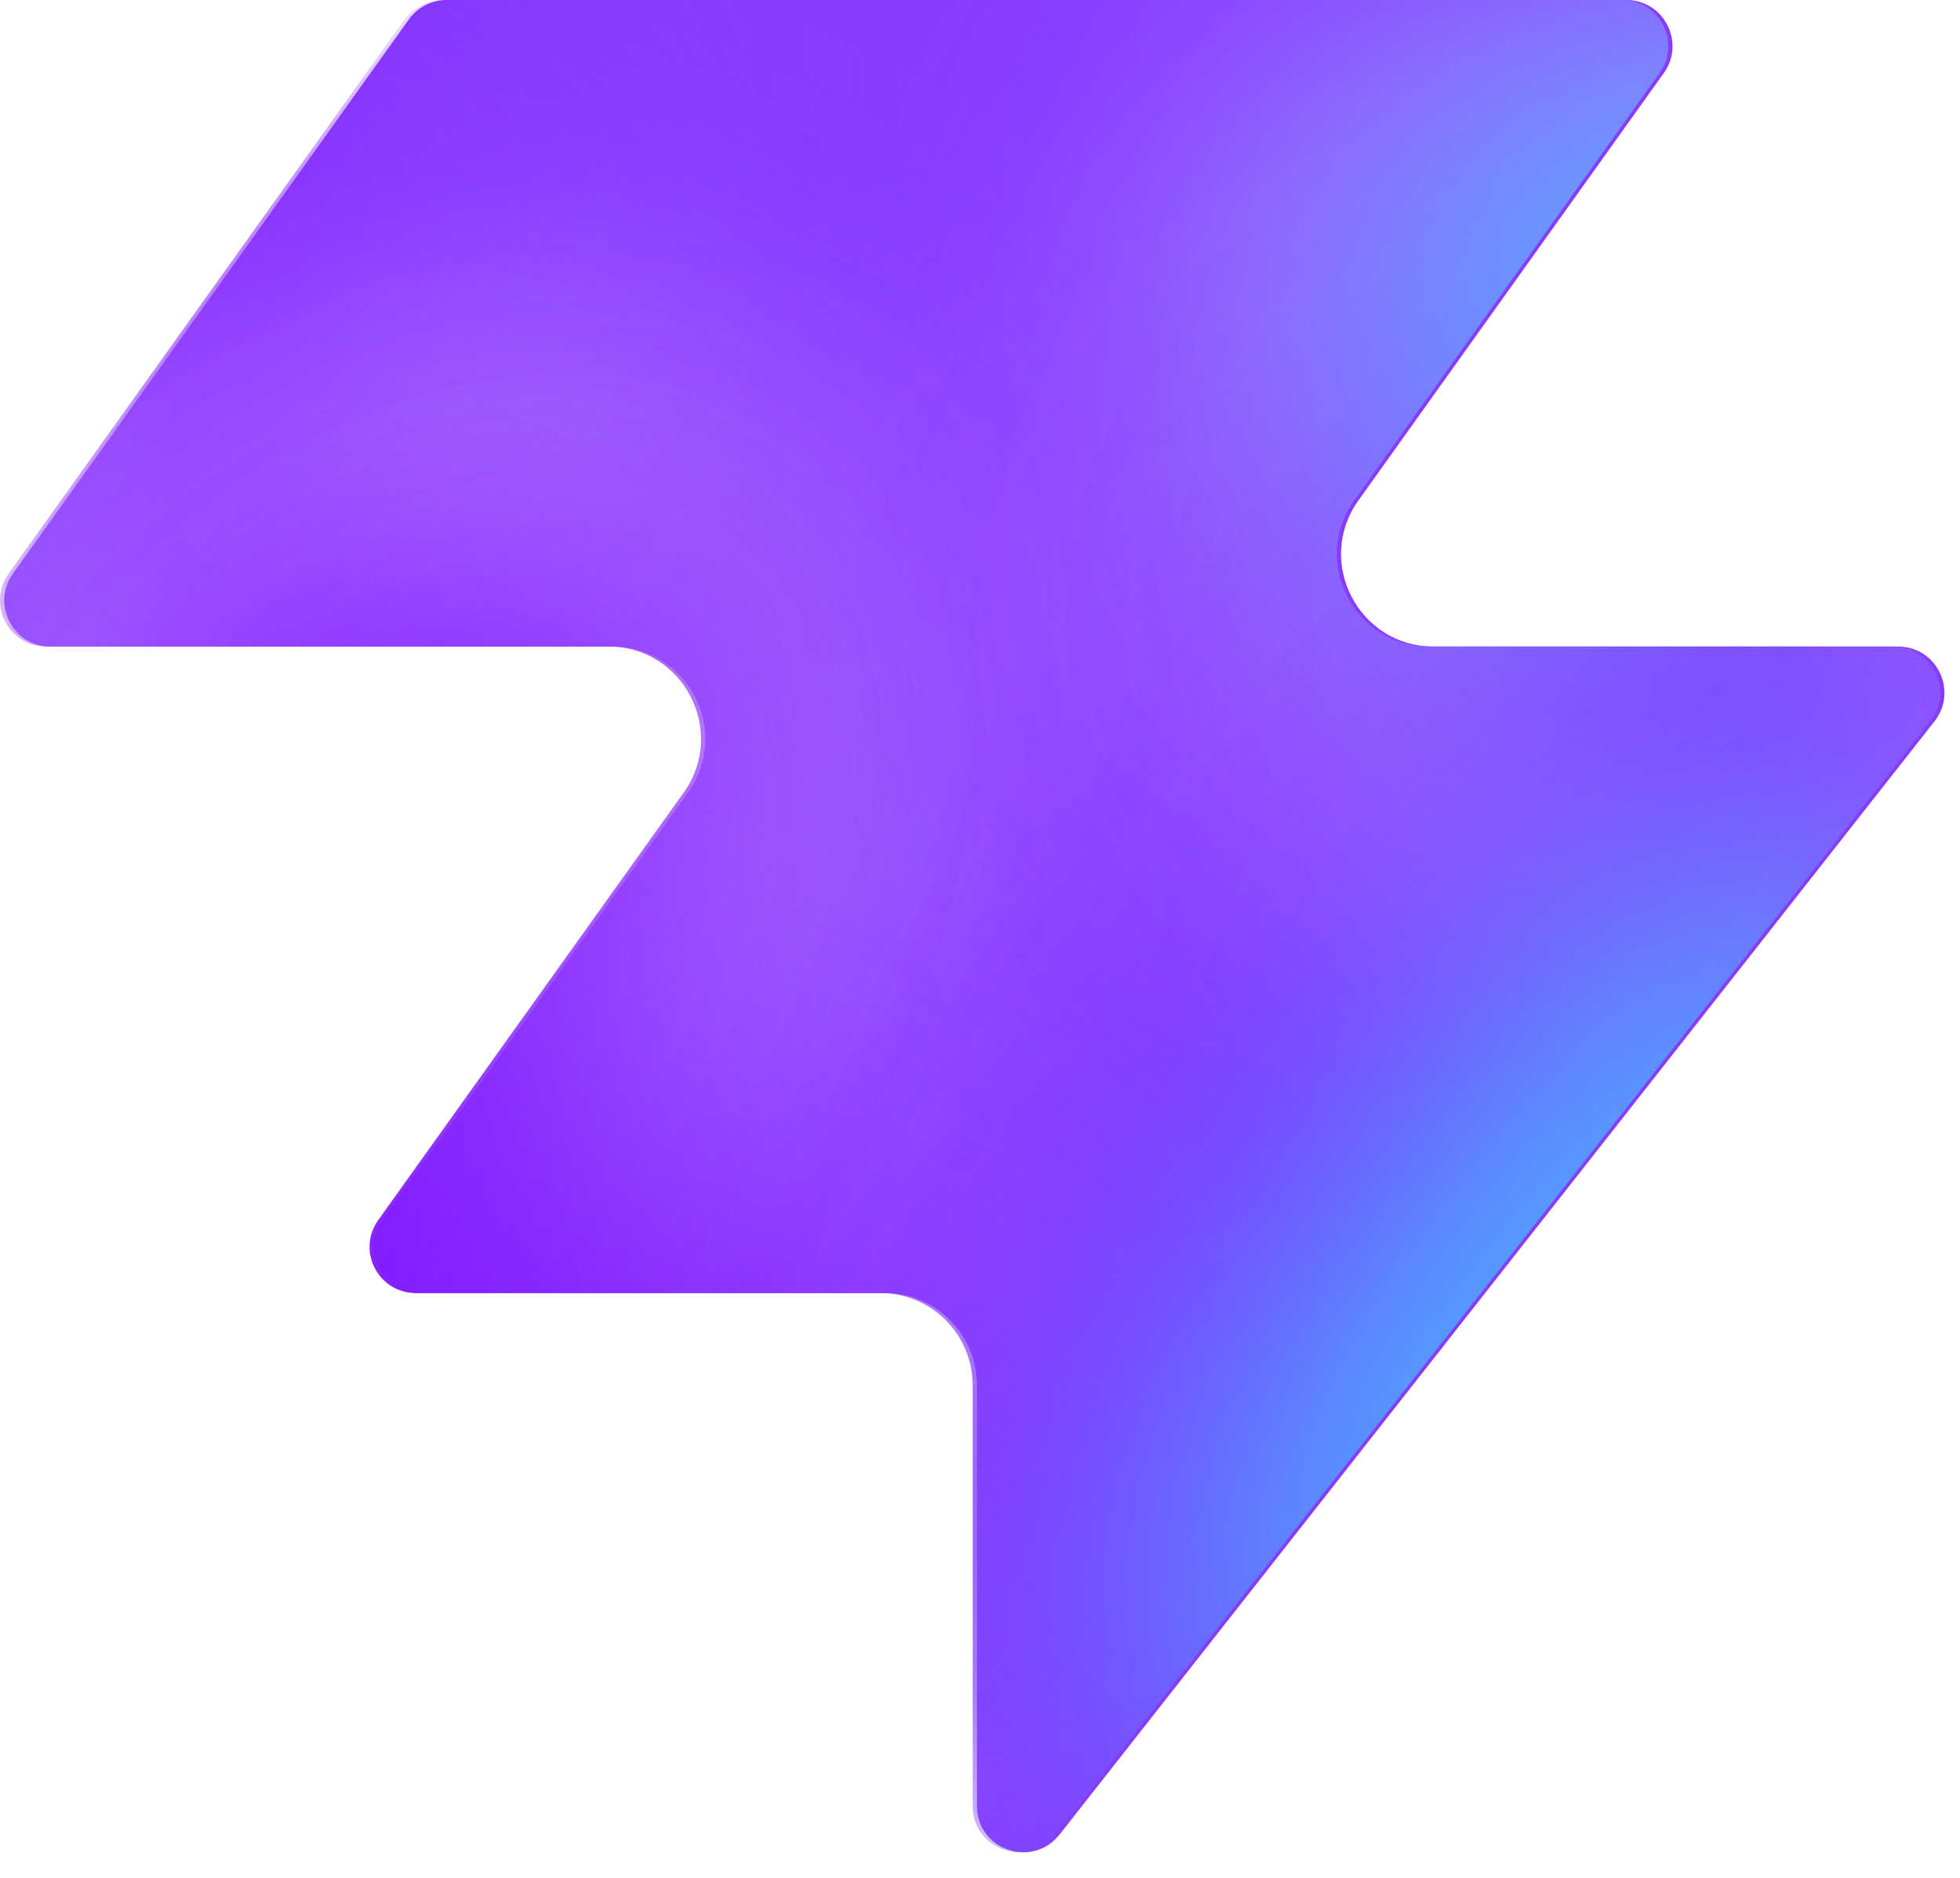
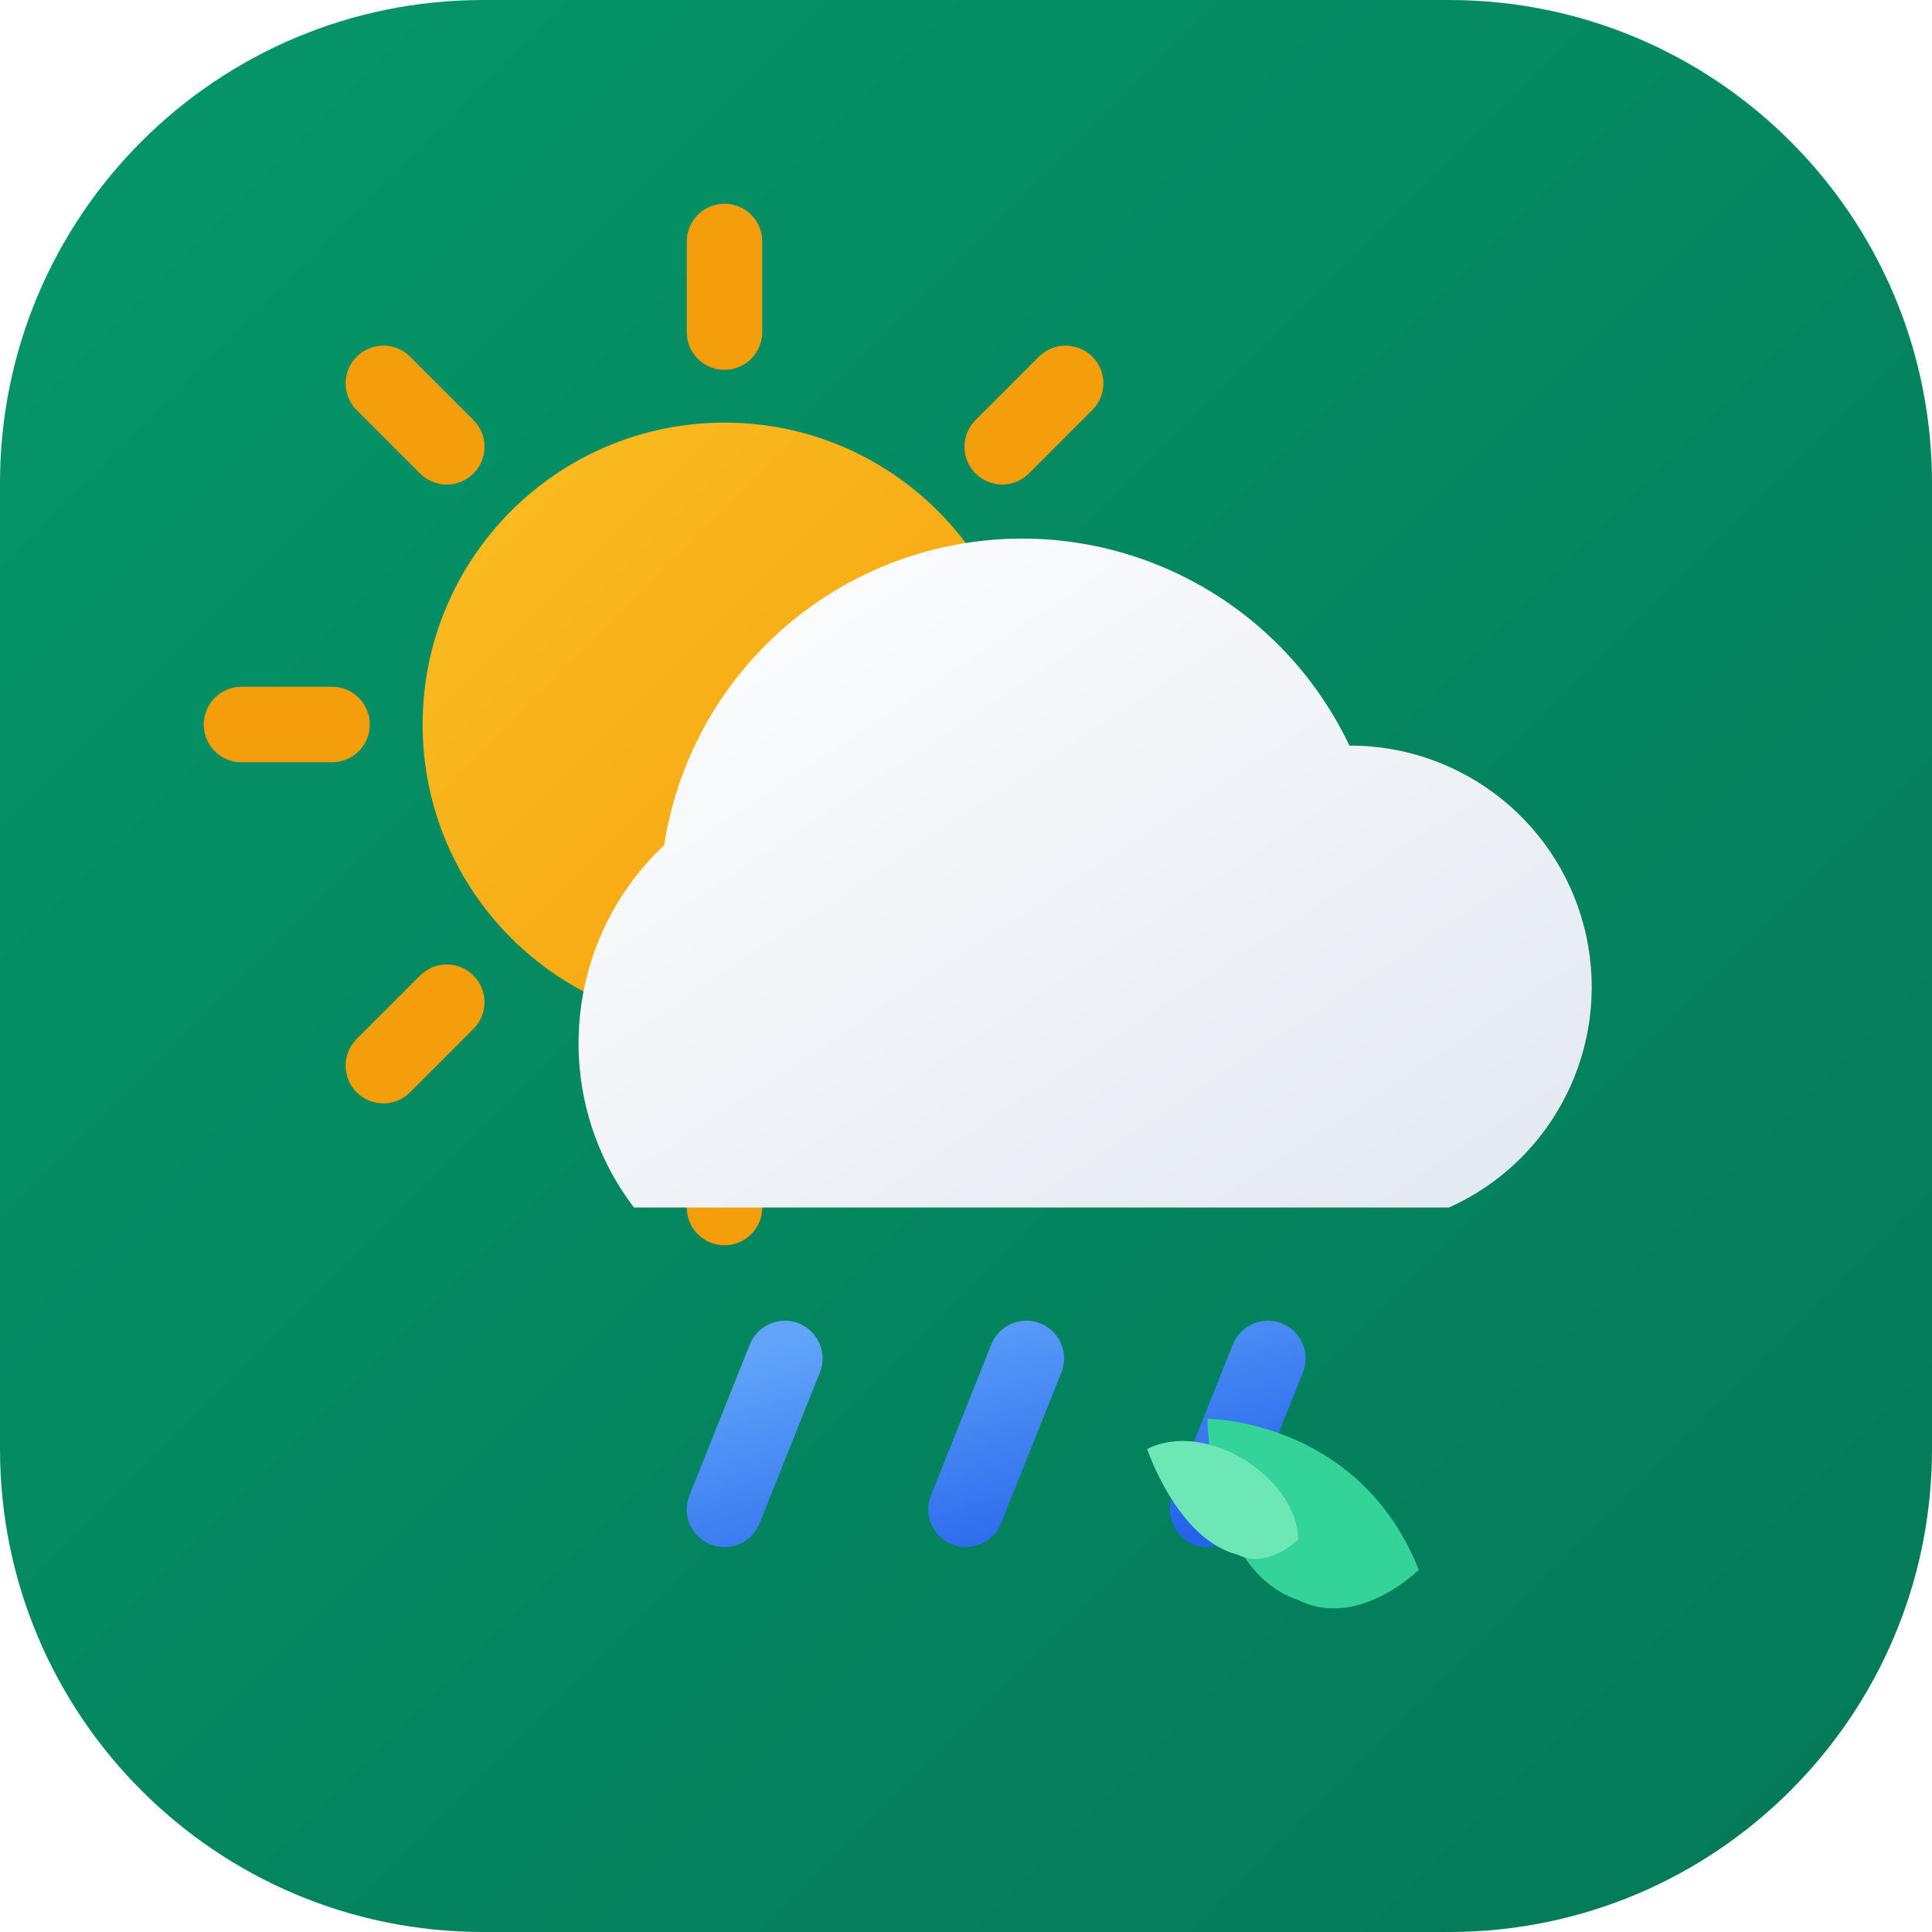
- <svg xmlns="http://www.w3.org/2000/svg" width="48" height="46" fill="none" viewBox="0 0 48 46">
-   <path fill="#863bff" d="M25.946 44.938c-.664.845-2.021.375-2.021-.698V33.937a2.26 2.26 0 0 0-2.262-2.262H10.287c-.92 0-1.456-1.04-.92-1.788l7.48-10.471c1.07-1.497 0-3.578-1.842-3.578H1.237c-.92 0-1.456-1.04-.92-1.788L10.013.474c.214-.297.556-.474.92-.474h28.894c.92 0 1.456 1.04.92 1.788l-7.48 10.471c-1.07 1.498 0 3.579 1.842 3.579h11.377c.943 0 1.473 1.088.89 1.83L25.947 44.94z" style="fill:#863bff;fill:color(display-p3 .525 .23 1);fill-opacity:1" />
-   <mask id="a" width="48" height="46" x="0" y="0" maskUnits="userSpaceOnUse" style="mask-type:alpha">
-     <path fill="#000" d="M25.842 44.938c-.664.844-2.021.375-2.021-.698V33.937a2.26 2.26 0 0 0-2.262-2.262H10.183c-.92 0-1.456-1.04-.92-1.788l7.48-10.471c1.07-1.498 0-3.579-1.842-3.579H1.133c-.92 0-1.456-1.04-.92-1.787L9.91.473c.214-.297.556-.474.92-.474h28.894c.92 0 1.456 1.04.92 1.788l-7.48 10.471c-1.07 1.498 0 3.578 1.842 3.578h11.377c.943 0 1.473 1.088.89 1.832L25.843 44.94z" style="fill:#000;fill-opacity:1" />
-   </mask>
-   <g mask="url(#a)">
-     <g filter="url(#b)">
-       <ellipse cx="5.508" cy="14.704" fill="#ede6ff" rx="5.508" ry="14.704" style="fill:#ede6ff;fill:color(display-p3 .927 .903 1);fill-opacity:1" transform="matrix(.00324 1 1 -.00324 -4.47 31.516)" />
-     </g>
-     <g filter="url(#c)">
-       <ellipse cx="10.399" cy="29.851" fill="#ede6ff" rx="10.399" ry="29.851" style="fill:#ede6ff;fill:color(display-p3 .927 .903 1);fill-opacity:1" transform="matrix(.00324 1 1 -.00324 -39.328 7.883)" />
-     </g>
-     <g filter="url(#d)">
-       <ellipse cx="5.508" cy="30.487" fill="#7e14ff" rx="5.508" ry="30.487" style="fill:#7e14ff;fill:color(display-p3 .492 .077 1);fill-opacity:1" transform="rotate(89.814 -25.913 -14.639)scale(1 -1)" />
-     </g>
-     <g filter="url(#e)">
-       <ellipse cx="5.508" cy="30.599" fill="#7e14ff" rx="5.508" ry="30.599" style="fill:#7e14ff;fill:color(display-p3 .492 .077 1);fill-opacity:1" transform="rotate(89.814 -32.644 -3.334)scale(1 -1)" />
-     </g>
-     <g filter="url(#f)">
-       <ellipse cx="5.508" cy="30.599" fill="#7e14ff" rx="5.508" ry="30.599" style="fill:#7e14ff;fill:color(display-p3 .492 .077 1);fill-opacity:1" transform="matrix(.00324 1 1 -.00324 -34.34 30.47)" />
-     </g>
-     <g filter="url(#g)">
-       <ellipse cx="14.072" cy="22.078" fill="#ede6ff" rx="14.072" ry="22.078" style="fill:#ede6ff;fill:color(display-p3 .927 .903 1);fill-opacity:1" transform="rotate(93.35 24.506 48.493)scale(-1 1)" />
-     </g>
-     <g filter="url(#h)">
-       <ellipse cx="3.47" cy="21.501" fill="#7e14ff" rx="3.47" ry="21.501" style="fill:#7e14ff;fill:color(display-p3 .492 .077 1);fill-opacity:1" transform="rotate(89.009 28.708 47.59)scale(-1 1)" />
-     </g>
-     <g filter="url(#i)">
-       <ellipse cx="3.47" cy="21.501" fill="#7e14ff" rx="3.47" ry="21.501" style="fill:#7e14ff;fill:color(display-p3 .492 .077 1);fill-opacity:1" transform="rotate(89.009 28.708 47.59)scale(-1 1)" />
-     </g>
-     <g filter="url(#j)">
-       <ellipse cx=".387" cy="8.972" fill="#7e14ff" rx="4.407" ry="29.108" style="fill:#7e14ff;fill:color(display-p3 .492 .077 1);fill-opacity:1" transform="rotate(39.51 .387 8.972)" />
-     </g>
-     <g filter="url(#k)">
-       <ellipse cx="47.523" cy="-6.092" fill="#7e14ff" rx="4.407" ry="29.108" style="fill:#7e14ff;fill:color(display-p3 .492 .077 1);fill-opacity:1" transform="rotate(37.892 47.523 -6.092)" />
-     </g>
-     <g filter="url(#l)">
-       <ellipse cx="41.412" cy="6.333" fill="#47bfff" rx="5.971" ry="9.665" style="fill:#47bfff;fill:color(display-p3 .28 .748 1);fill-opacity:1" transform="rotate(37.892 41.412 6.333)" />
-     </g>
-     <g filter="url(#m)">
-       <ellipse cx="-1.879" cy="38.332" fill="#7e14ff" rx="4.407" ry="29.108" style="fill:#7e14ff;fill:color(display-p3 .492 .077 1);fill-opacity:1" transform="rotate(37.892 -1.88 38.332)" />
-     </g>
-     <g filter="url(#n)">
-       <ellipse cx="-1.879" cy="38.332" fill="#7e14ff" rx="4.407" ry="29.108" style="fill:#7e14ff;fill:color(display-p3 .492 .077 1);fill-opacity:1" transform="rotate(37.892 -1.88 38.332)" />
-     </g>
-     <g filter="url(#o)">
-       <ellipse cx="35.651" cy="29.907" fill="#7e14ff" rx="4.407" ry="29.108" style="fill:#7e14ff;fill:color(display-p3 .492 .077 1);fill-opacity:1" transform="rotate(37.892 35.651 29.907)" />
-     </g>
-     <g filter="url(#p)">
-       <ellipse cx="38.418" cy="32.4" fill="#47bfff" rx="5.971" ry="15.297" style="fill:#47bfff;fill:color(display-p3 .28 .748 1);fill-opacity:1" transform="rotate(37.892 38.418 32.4)" />
-     </g>
-   </g>
+ <svg xmlns="http://www.w3.org/2000/svg" viewBox="0 0 64 64" fill="none">
  <defs>
-     <filter id="b" width="60.045" height="41.654" x="-19.77" y="16.149" color-interpolation-filters="sRGB" filterUnits="userSpaceOnUse">
-       <feFlood flood-opacity="0" result="BackgroundImageFix" />
-       <feBlend in="SourceGraphic" in2="BackgroundImageFix" result="shape" />
-       <feGaussianBlur result="effect1_foregroundBlur_2002_17158" stdDeviation="7.659" />
-     </filter>
-     <filter id="c" width="90.34" height="51.437" x="-54.613" y="-7.533" color-interpolation-filters="sRGB" filterUnits="userSpaceOnUse">
-       <feFlood flood-opacity="0" result="BackgroundImageFix" />
-       <feBlend in="SourceGraphic" in2="BackgroundImageFix" result="shape" />
-       <feGaussianBlur result="effect1_foregroundBlur_2002_17158" stdDeviation="7.659" />
-     </filter>
-     <filter id="d" width="79.355" height="29.4" x="-49.64" y="2.03" color-interpolation-filters="sRGB" filterUnits="userSpaceOnUse">
-       <feFlood flood-opacity="0" result="BackgroundImageFix" />
-       <feBlend in="SourceGraphic" in2="BackgroundImageFix" result="shape" />
-       <feGaussianBlur result="effect1_foregroundBlur_2002_17158" stdDeviation="4.596" />
-     </filter>
-     <filter id="e" width="79.579" height="29.4" x="-45.045" y="20.029" color-interpolation-filters="sRGB" filterUnits="userSpaceOnUse">
-       <feFlood flood-opacity="0" result="BackgroundImageFix" />
-       <feBlend in="SourceGraphic" in2="BackgroundImageFix" result="shape" />
-       <feGaussianBlur result="effect1_foregroundBlur_2002_17158" stdDeviation="4.596" />
-     </filter>
-     <filter id="f" width="79.579" height="29.4" x="-43.513" y="21.178" color-interpolation-filters="sRGB" filterUnits="userSpaceOnUse">
-       <feFlood flood-opacity="0" result="BackgroundImageFix" />
-       <feBlend in="SourceGraphic" in2="BackgroundImageFix" result="shape" />
-       <feGaussianBlur result="effect1_foregroundBlur_2002_17158" stdDeviation="4.596" />
-     </filter>
-     <filter id="g" width="74.749" height="58.852" x="15.756" y="-17.901" color-interpolation-filters="sRGB" filterUnits="userSpaceOnUse">
-       <feFlood flood-opacity="0" result="BackgroundImageFix" />
-       <feBlend in="SourceGraphic" in2="BackgroundImageFix" result="shape" />
-       <feGaussianBlur result="effect1_foregroundBlur_2002_17158" stdDeviation="7.659" />
-     </filter>
-     <filter id="h" width="61.377" height="25.362" x="23.548" y="2.284" color-interpolation-filters="sRGB" filterUnits="userSpaceOnUse">
-       <feFlood flood-opacity="0" result="BackgroundImageFix" />
-       <feBlend in="SourceGraphic" in2="BackgroundImageFix" result="shape" />
-       <feGaussianBlur result="effect1_foregroundBlur_2002_17158" stdDeviation="4.596" />
-     </filter>
-     <filter id="i" width="61.377" height="25.362" x="23.548" y="2.284" color-interpolation-filters="sRGB" filterUnits="userSpaceOnUse">
-       <feFlood flood-opacity="0" result="BackgroundImageFix" />
-       <feBlend in="SourceGraphic" in2="BackgroundImageFix" result="shape" />
-       <feGaussianBlur result="effect1_foregroundBlur_2002_17158" stdDeviation="4.596" />
-     </filter>
-     <filter id="j" width="56.045" height="63.649" x="-27.636" y="-22.853" color-interpolation-filters="sRGB" filterUnits="userSpaceOnUse">
-       <feFlood flood-opacity="0" result="BackgroundImageFix" />
-       <feBlend in="SourceGraphic" in2="BackgroundImageFix" result="shape" />
-       <feGaussianBlur result="effect1_foregroundBlur_2002_17158" stdDeviation="4.596" />
-     </filter>
-     <filter id="k" width="54.814" height="64.646" x="20.116" y="-38.415" color-interpolation-filters="sRGB" filterUnits="userSpaceOnUse">
-       <feFlood flood-opacity="0" result="BackgroundImageFix" />
-       <feBlend in="SourceGraphic" in2="BackgroundImageFix" result="shape" />
-       <feGaussianBlur result="effect1_foregroundBlur_2002_17158" stdDeviation="4.596" />
-     </filter>
-     <filter id="l" width="33.541" height="35.313" x="24.641" y="-11.323" color-interpolation-filters="sRGB" filterUnits="userSpaceOnUse">
-       <feFlood flood-opacity="0" result="BackgroundImageFix" />
-       <feBlend in="SourceGraphic" in2="BackgroundImageFix" result="shape" />
-       <feGaussianBlur result="effect1_foregroundBlur_2002_17158" stdDeviation="4.596" />
-     </filter>
-     <filter id="m" width="54.814" height="64.646" x="-29.286" y="6.009" color-interpolation-filters="sRGB" filterUnits="userSpaceOnUse">
-       <feFlood flood-opacity="0" result="BackgroundImageFix" />
-       <feBlend in="SourceGraphic" in2="BackgroundImageFix" result="shape" />
-       <feGaussianBlur result="effect1_foregroundBlur_2002_17158" stdDeviation="4.596" />
-     </filter>
-     <filter id="n" width="54.814" height="64.646" x="-29.286" y="6.009" color-interpolation-filters="sRGB" filterUnits="userSpaceOnUse">
-       <feFlood flood-opacity="0" result="BackgroundImageFix" />
-       <feBlend in="SourceGraphic" in2="BackgroundImageFix" result="shape" />
-       <feGaussianBlur result="effect1_foregroundBlur_2002_17158" stdDeviation="4.596" />
-     </filter>
-     <filter id="o" width="54.814" height="64.646" x="8.244" y="-2.416" color-interpolation-filters="sRGB" filterUnits="userSpaceOnUse">
-       <feFlood flood-opacity="0" result="BackgroundImageFix" />
-       <feBlend in="SourceGraphic" in2="BackgroundImageFix" result="shape" />
-       <feGaussianBlur result="effect1_foregroundBlur_2002_17158" stdDeviation="4.596" />
-     </filter>
-     <filter id="p" width="39.409" height="43.623" x="18.713" y="10.588" color-interpolation-filters="sRGB" filterUnits="userSpaceOnUse">
-       <feFlood flood-opacity="0" result="BackgroundImageFix" />
-       <feBlend in="SourceGraphic" in2="BackgroundImageFix" result="shape" />
-       <feGaussianBlur result="effect1_foregroundBlur_2002_17158" stdDeviation="4.596" />
-     </filter>
+     <linearGradient id="bgGrad" x1="0%" y1="0%" x2="100%" y2="100%">
+       <stop offset="0%" stop-color="#059669" />
+       <stop offset="100%" stop-color="#047857" />
+     </linearGradient>
+     <linearGradient id="sunGrad" x1="0%" y1="0%" x2="100%" y2="100%">
+       <stop offset="0%" stop-color="#fbbf24" />
+       <stop offset="100%" stop-color="#f59e0b" />
+     </linearGradient>
+     <linearGradient id="cloudGrad" x1="0%" y1="0%" x2="100%" y2="100%">
+       <stop offset="0%" stop-color="#ffffff" />
+       <stop offset="100%" stop-color="#e2e8f0" />
+     </linearGradient>
+     <linearGradient id="rainGrad" x1="0%" y1="0%" x2="100%" y2="100%">
+       <stop offset="0%" stop-color="#60a5fa" />
+       <stop offset="100%" stop-color="#2563eb" />
+     </linearGradient>
  </defs>
+   <rect width="64" height="64" rx="16" fill="url(#bgGrad)" />
+   <circle cx="24" cy="24" r="10" fill="url(#sunGrad)" />
+   <path d="M24 8v3M24 37v3M8 24h3M37 24h3M12.7 12.7l2.1 2.1M33.2 33.2l2.1 2.1M12.7 35.3l2.1-2.1M33.2 14.8l2.1-2.1" stroke="#f59e0b" stroke-width="2.5" stroke-linecap="round" />
+   <path d="M48 40a8 8 0 0 0-3.3-15.3A12 12 0 0 0 22 28a9 9 0 0 0-1 12h27z" fill="url(#cloudGrad)" />
+   <path d="M26 45l-2 5M34 45l-2 5M42 45l-2 5" stroke="url(#rainGrad)" stroke-width="2.5" stroke-linecap="round" />
+   <path d="M47 52c-2-5-7-5-7-5s0 5 3 6c2 1 4-1 4-1z" fill="#34d399" />
+   <path d="M43 51c0-2-3-4-5-3 0 0 1 3 3 3.5 1 .5 2-.5 2-.5z" fill="#6ee7b7" />
</svg>
